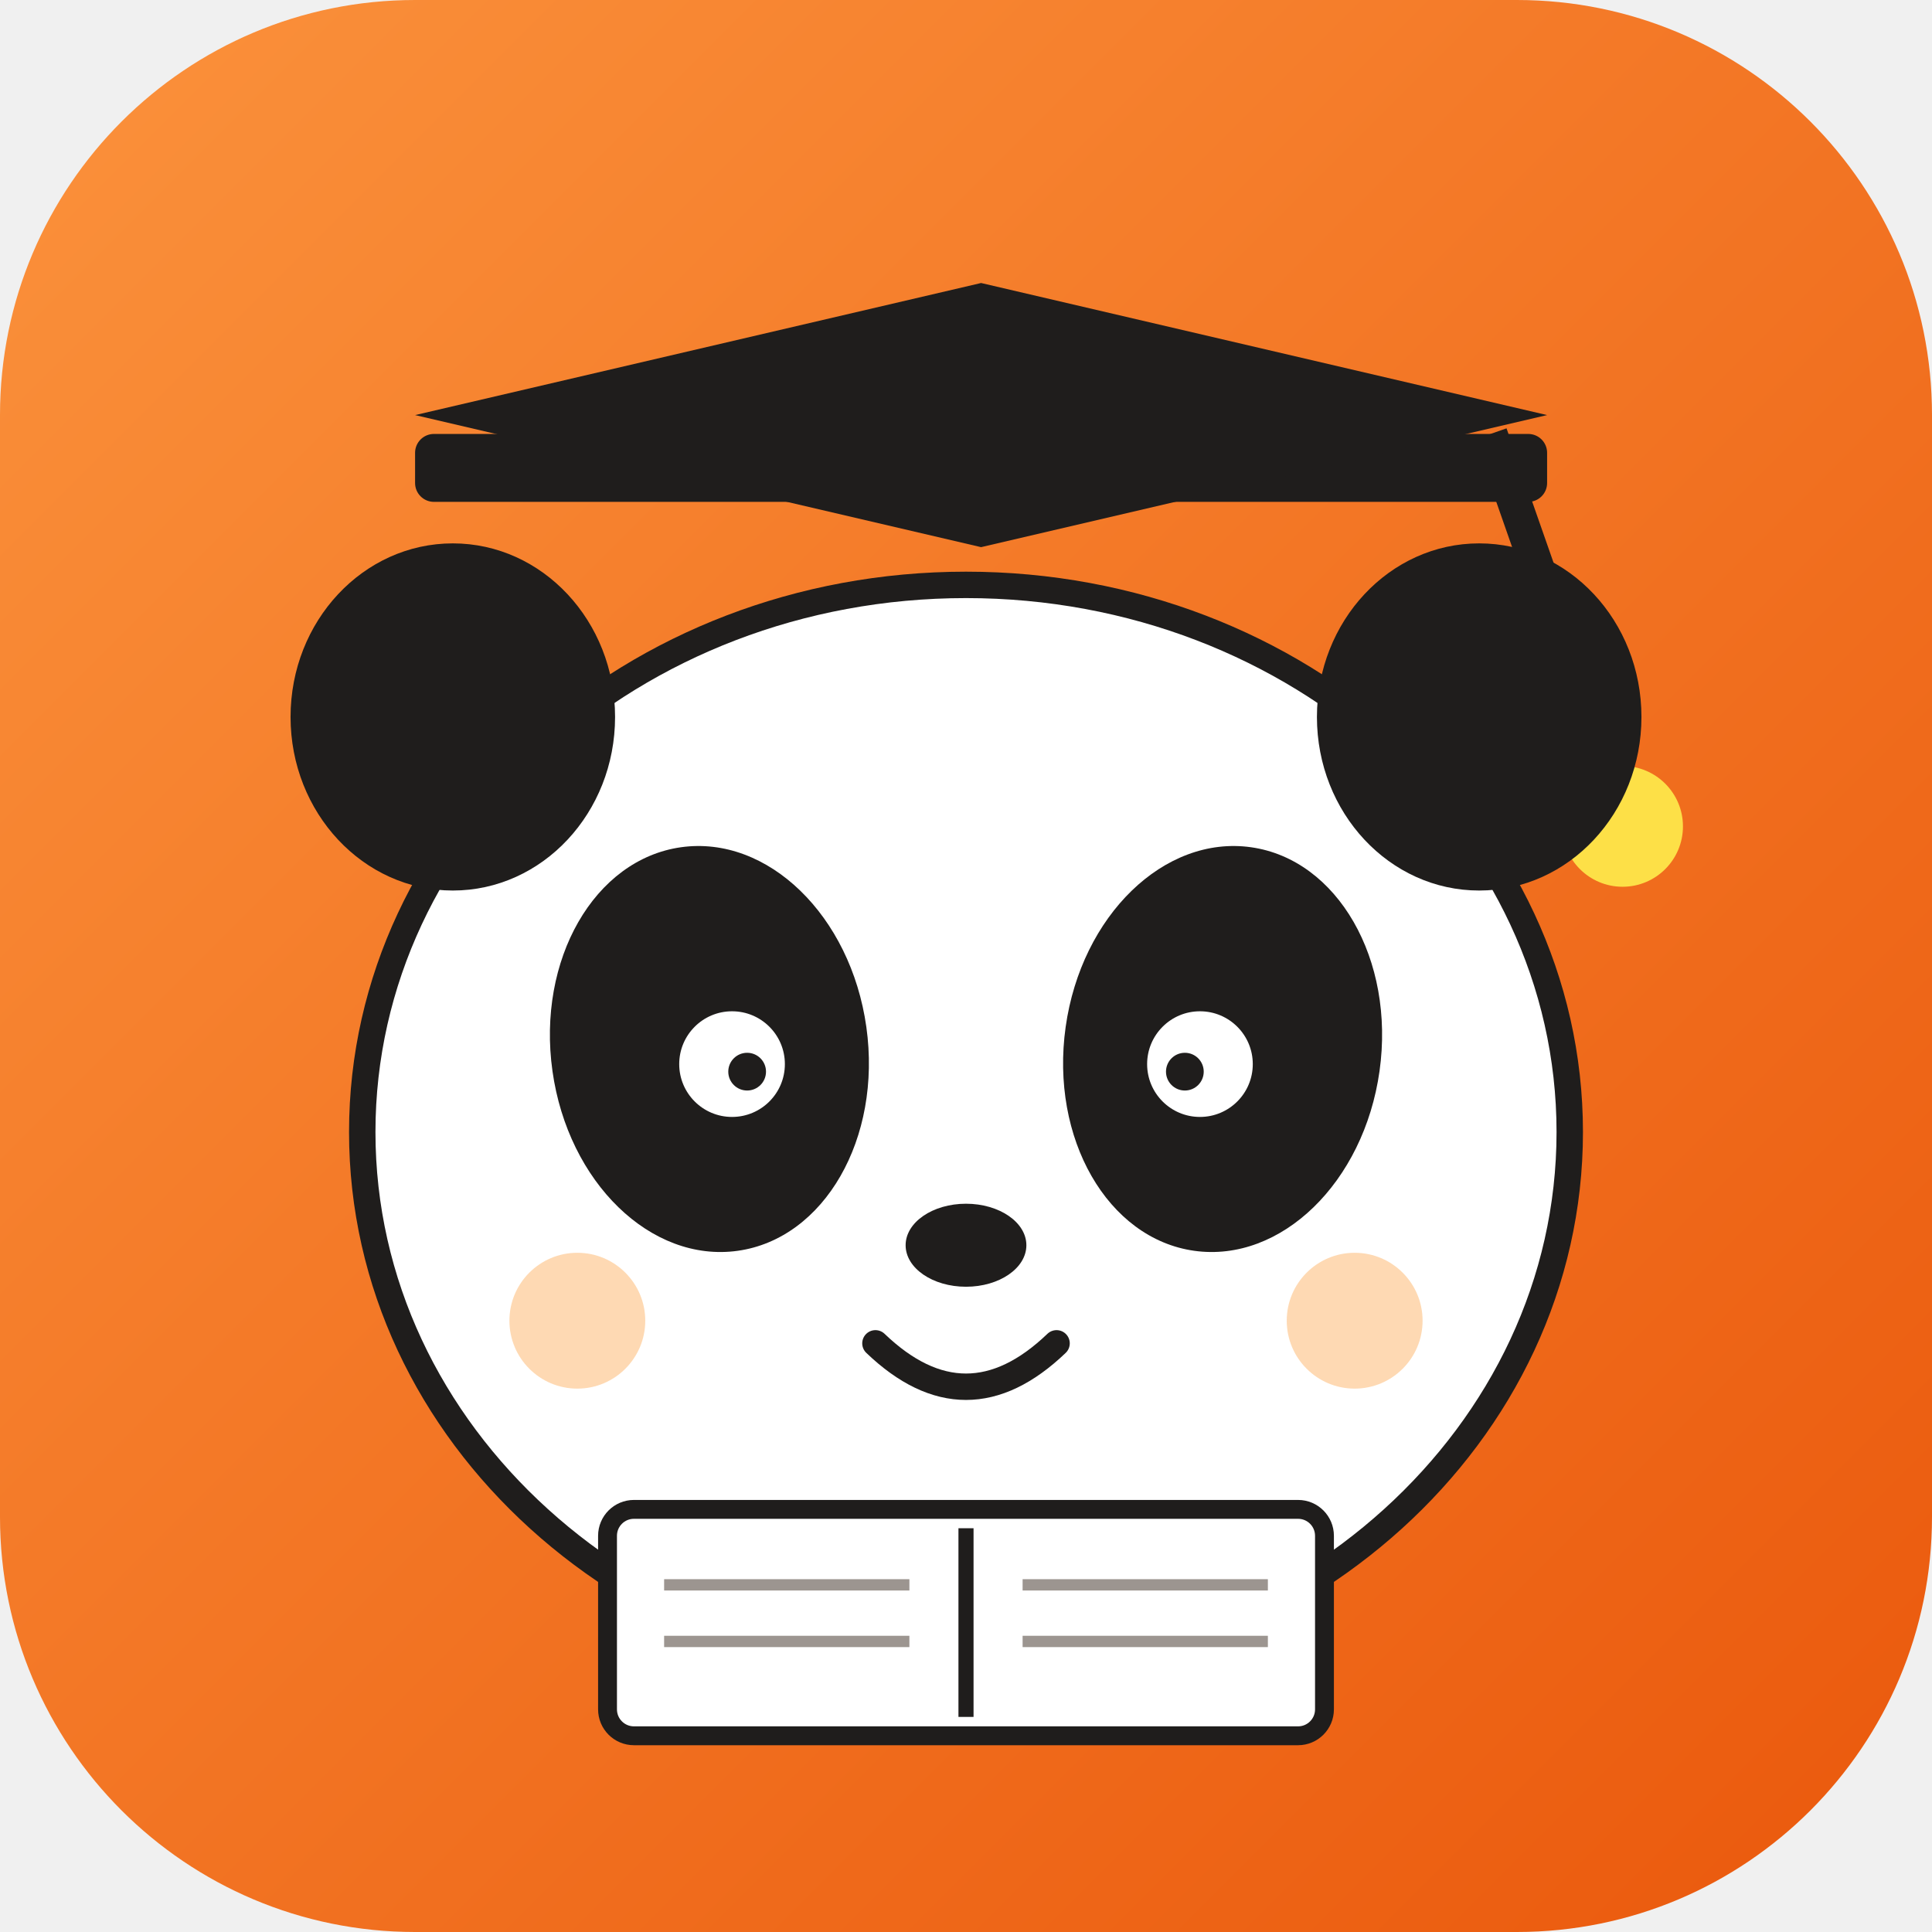
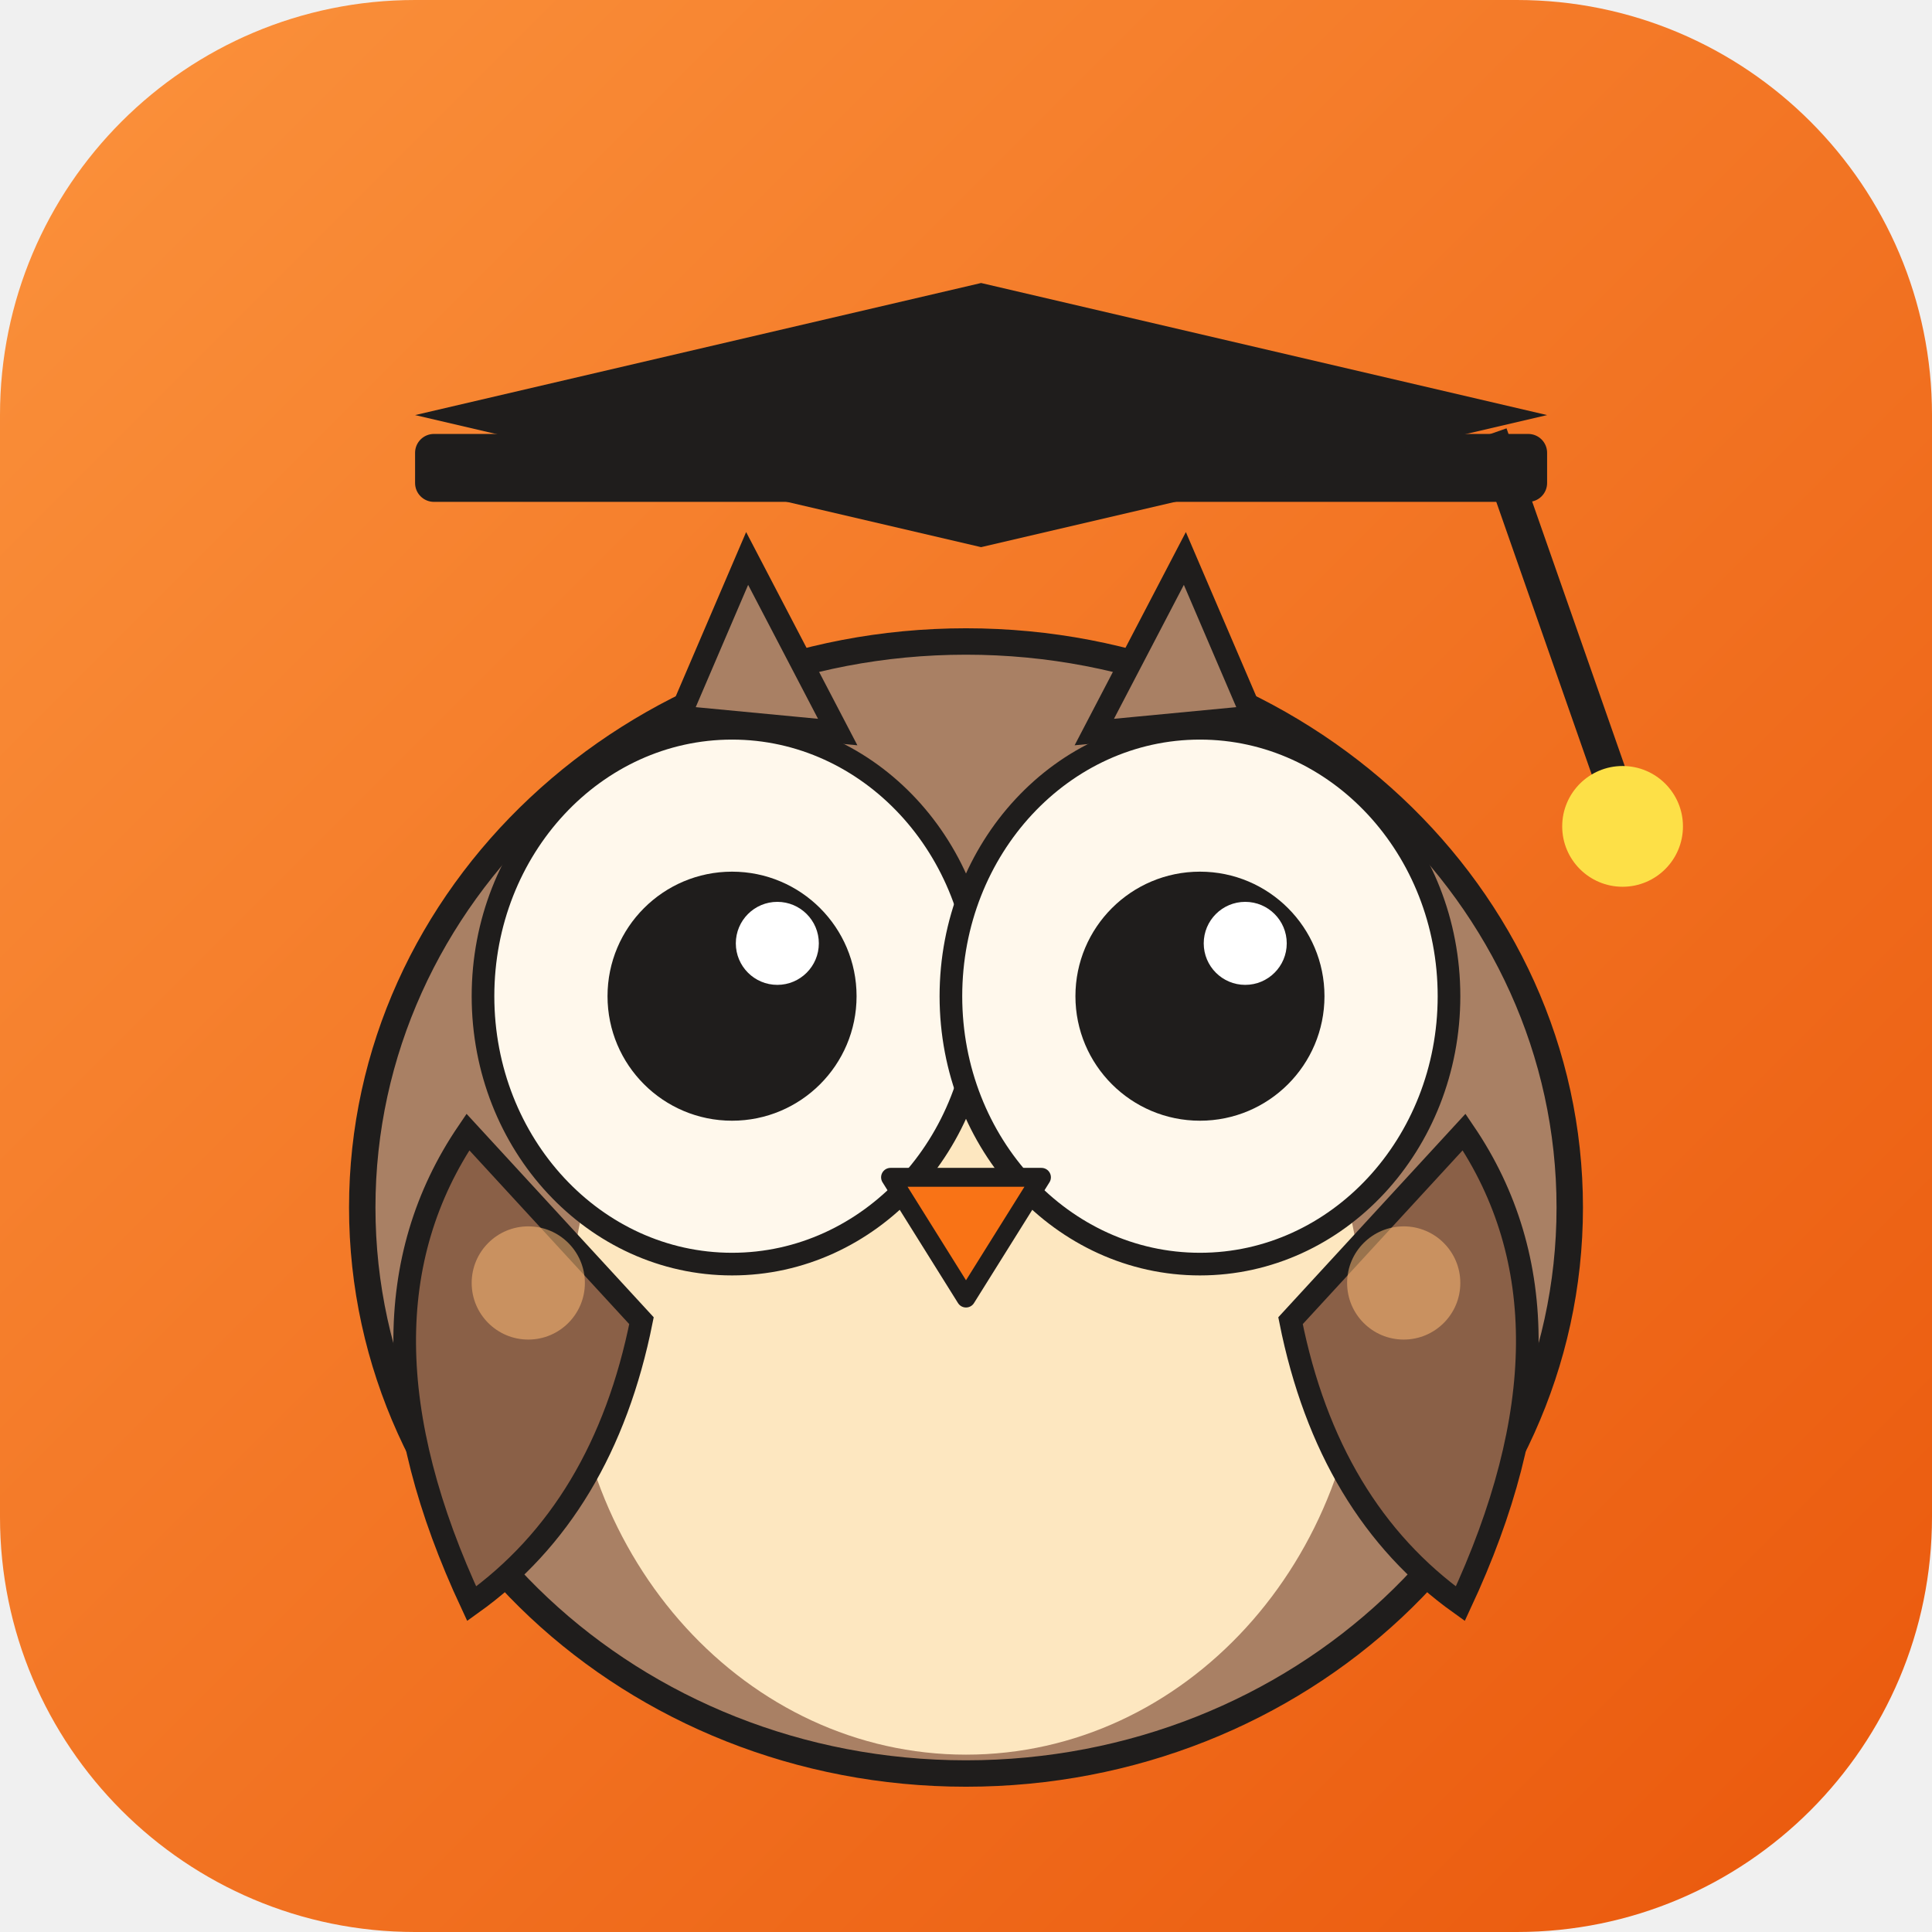
<svg xmlns="http://www.w3.org/2000/svg" viewBox="0 0 1024 1024">
  <defs>
    <linearGradient id="bg" x1="0" y1="0" x2="1" y2="1">
      <stop offset="0%" stop-color="#fb923c" />
      <stop offset="100%" stop-color="#ea580c" />
    </linearGradient>
  </defs>
  <rect width="1024" height="1024" rx="220" fill="url(#bg)" />
  <g transform="translate(220,150)">
    <rect x="0" y="80" width="600" height="36" rx="10" fill="#1f1d1c" />
    <polygon points="300,0 600,70 300,140 0,70" fill="#1f1d1c" />
    <line x1="570" y1="80" x2="640" y2="280" stroke="#1f1d1c" stroke-width="18" />
    <circle cx="640" cy="288" r="32" fill="#fde047" />
  </g>
-   <ellipse cx="512" cy="600" rx="320" ry="290" fill="#fff" stroke="#1f1d1c" stroke-width="14" />
-   <ellipse cx="240" cy="380" rx="86" ry="92" fill="#1f1d1c" />
-   <ellipse cx="784" cy="380" rx="86" ry="92" fill="#1f1d1c" />
-   <ellipse cx="376" cy="556" rx="84" ry="108" fill="#1f1d1c" transform="rotate(-8 376 556)" />
-   <ellipse cx="648" cy="556" rx="84" ry="108" fill="#1f1d1c" transform="rotate(8 648 556)" />
-   <circle cx="388" cy="564" r="28" fill="#fff" />
-   <circle cx="636" cy="564" r="28" fill="#fff" />
-   <circle cx="396" cy="568" r="10" fill="#1f1d1c" />
-   <circle cx="628" cy="568" r="10" fill="#1f1d1c" />
-   <ellipse cx="512" cy="660" rx="32" ry="22" fill="#1f1d1c" />
-   <path d="M 464 712 Q 512 758 560 712" stroke="#1f1d1c" stroke-width="14" fill="none" stroke-linecap="round" />
-   <circle cx="306" cy="700" r="36" fill="#fdba74" opacity="0.55" />
-   <circle cx="718" cy="700" r="36" fill="#fdba74" opacity="0.55" />
-   <g transform="translate(322,800)">
-     <rect x="0" y="0" width="380" height="120" rx="14" fill="#fff" stroke="#1f1d1c" stroke-width="10" />
-     <line x1="190" y1="10" x2="190" y2="110" stroke="#1f1d1c" stroke-width="8" />
-     <line x1="30" y1="40" x2="160" y2="40" stroke="#9c9590" stroke-width="6" />
-     <line x1="30" y1="70" x2="160" y2="70" stroke="#9c9590" stroke-width="6" />
-     <line x1="220" y1="40" x2="350" y2="40" stroke="#9c9590" stroke-width="6" />
-     <line x1="220" y1="70" x2="350" y2="70" stroke="#9c9590" stroke-width="6" />
-   </g>
+   <ellipse cx="512" cy="640" rx="320" ry="300" fill="#a98064" stroke="#1f1d1c" stroke-width="14" />
+   <ellipse cx="512" cy="700" rx="210" ry="230" fill="#fde7c0" />
+   <path d="M 248 600 Q 180 700 250 850 Q 320 800 340 700 Z" fill="#8a6047" stroke="#1f1d1c" stroke-width="12" />
+   <path d="M 776 600 Q 844 700 774 850 Q 704 800 684 700 Z" fill="#8a6047" stroke="#1f1d1c" stroke-width="12" />
+   <path d="M 360 380 L 396 296 L 444 388 Z" fill="#a98064" stroke="#1f1d1c" stroke-width="12" />
+   <path d="M 664 380 L 628 296 L 580 388 Z" fill="#a98064" stroke="#1f1d1c" stroke-width="12" />
+   <ellipse cx="388" cy="528" rx="132" ry="142" fill="#fff8ec" stroke="#1f1d1c" stroke-width="12" />
+   <ellipse cx="636" cy="528" rx="132" ry="142" fill="#fff8ec" stroke="#1f1d1c" stroke-width="12" />
+   <circle cx="388" cy="528" r="66" fill="#1f1d1c" />
+   <circle cx="636" cy="528" r="66" fill="#1f1d1c" />
+   <circle cx="412" cy="500" r="22" fill="#fff" />
+   <circle cx="660" cy="500" r="22" fill="#fff" />
+   <path d="M 472 624 L 512 688 L 552 624 Z" fill="#f97316" stroke="#1f1d1c" stroke-width="10" stroke-linejoin="round" />
+   <circle cx="280" cy="680" r="30" fill="#fdba74" opacity="0.55" />
+   <circle cx="744" cy="680" r="30" fill="#fdba74" opacity="0.55" />
</svg>
